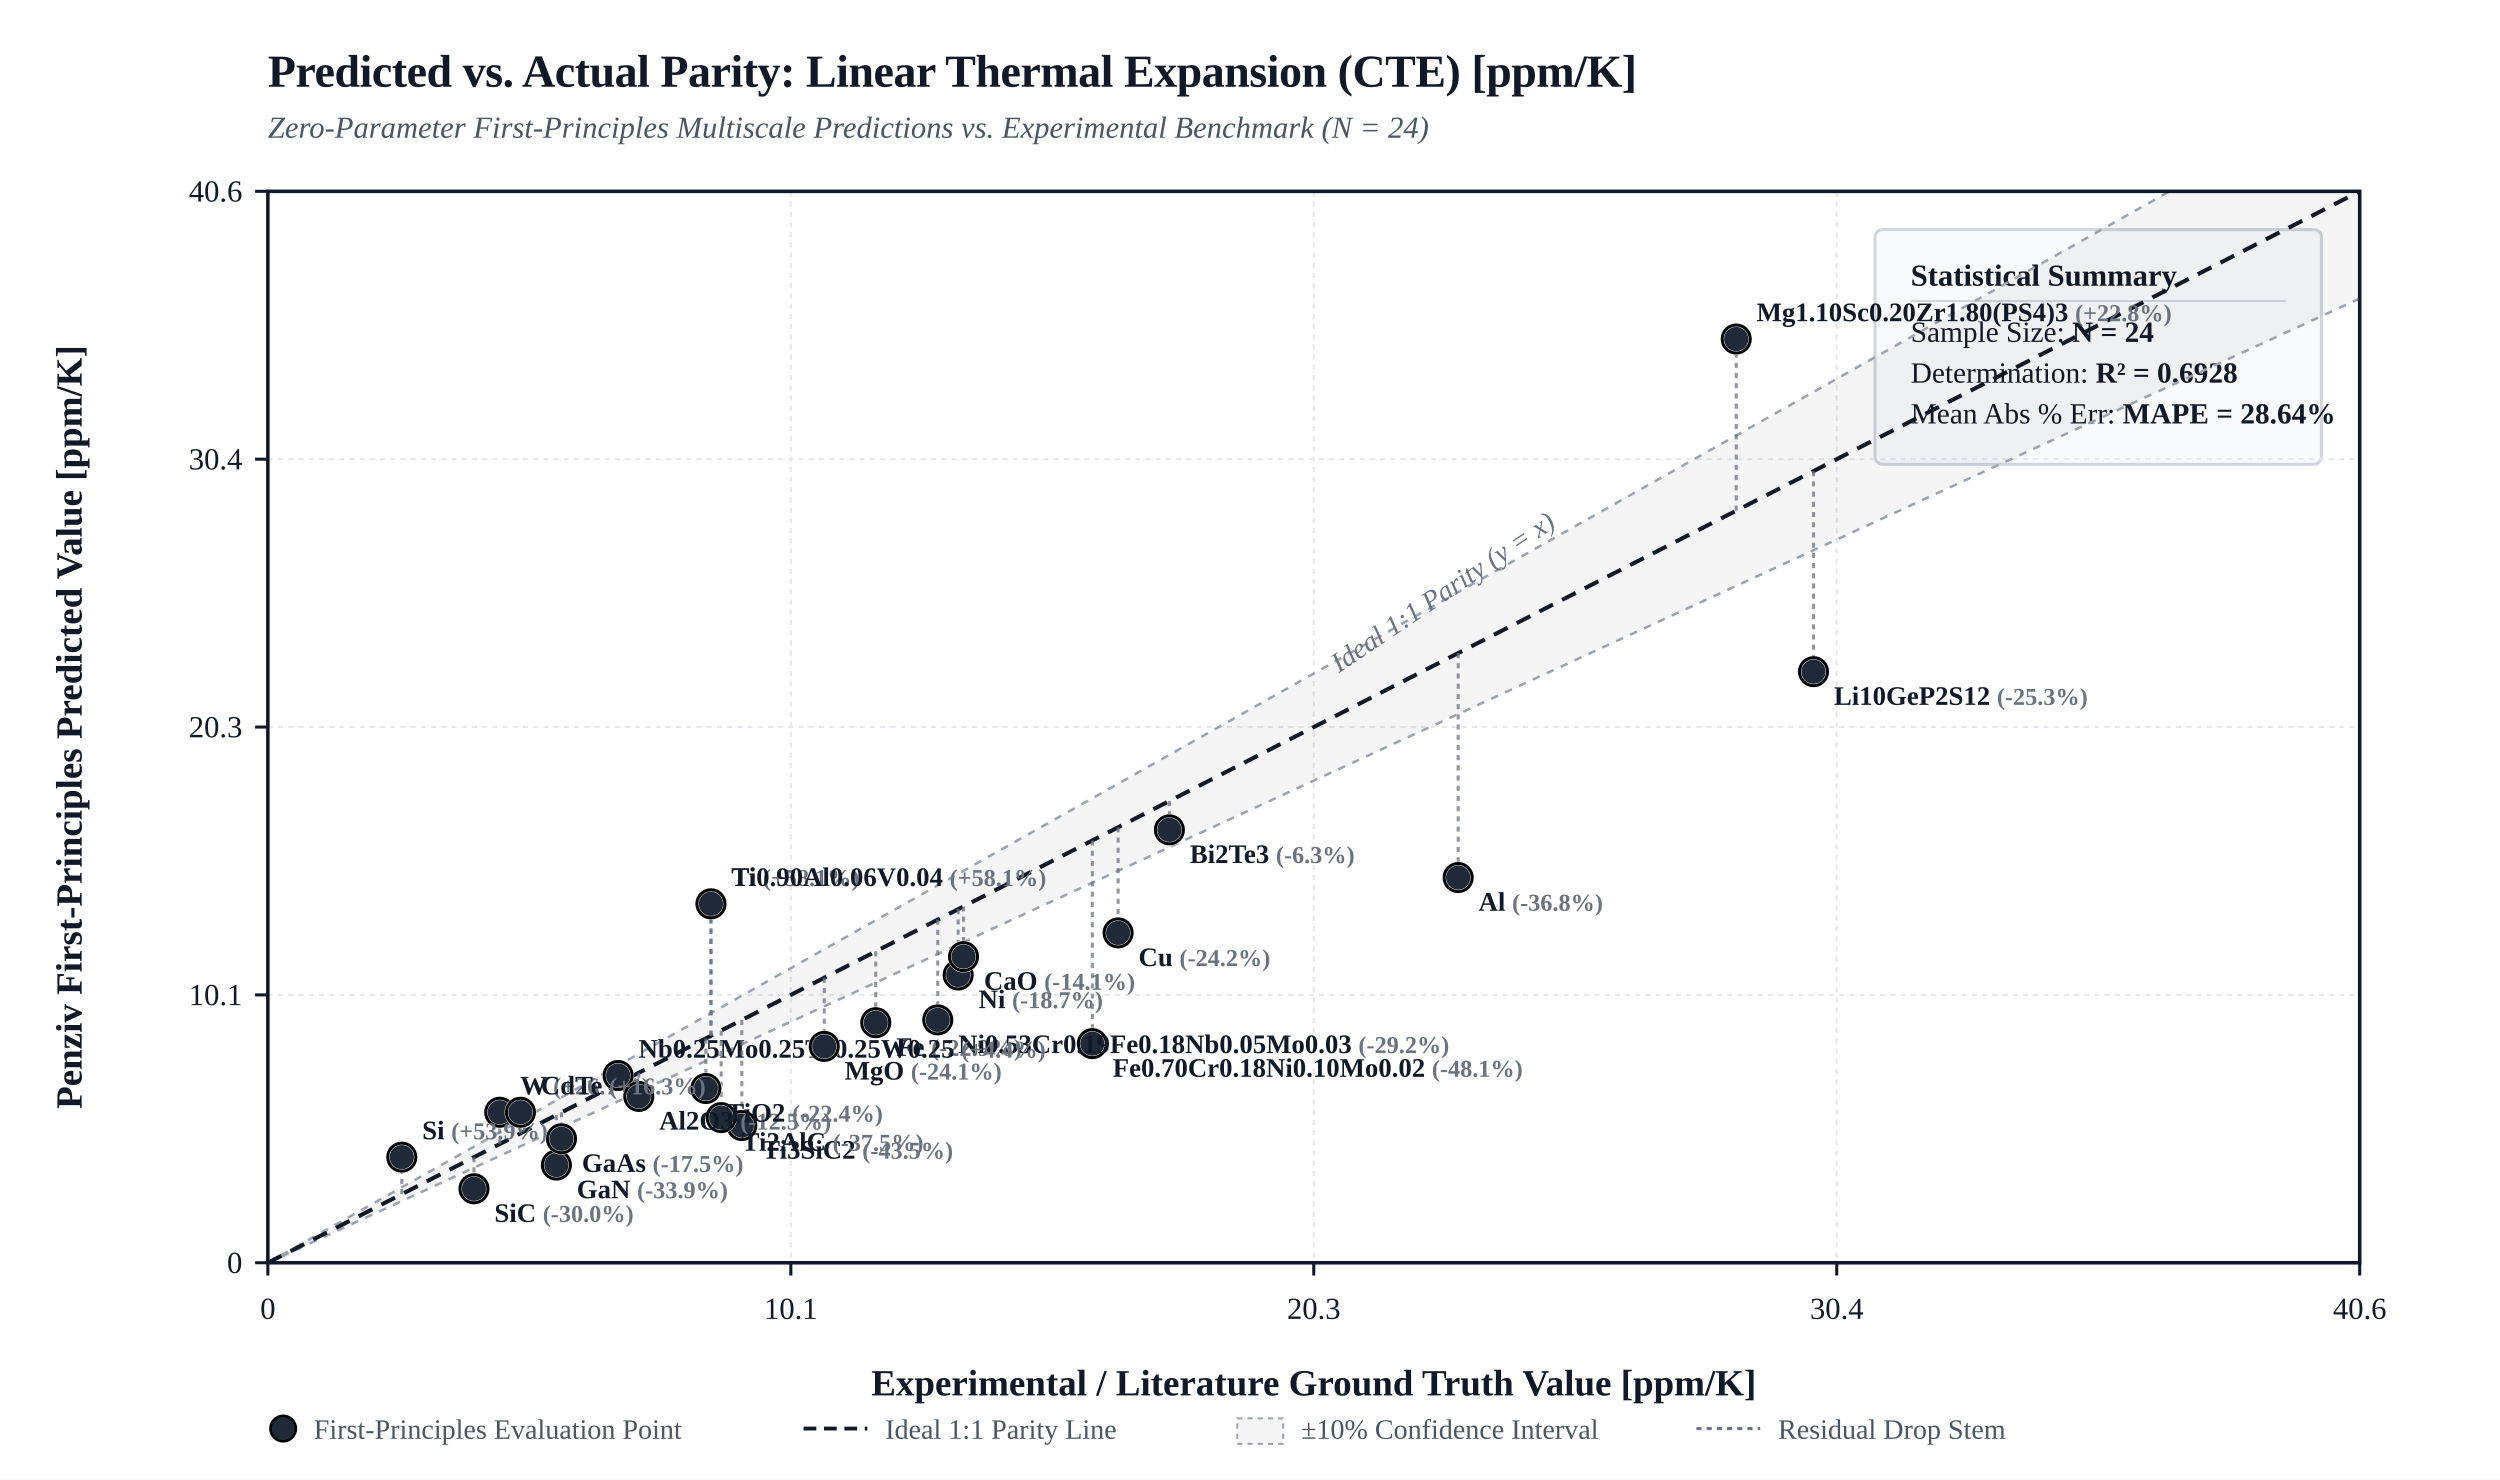
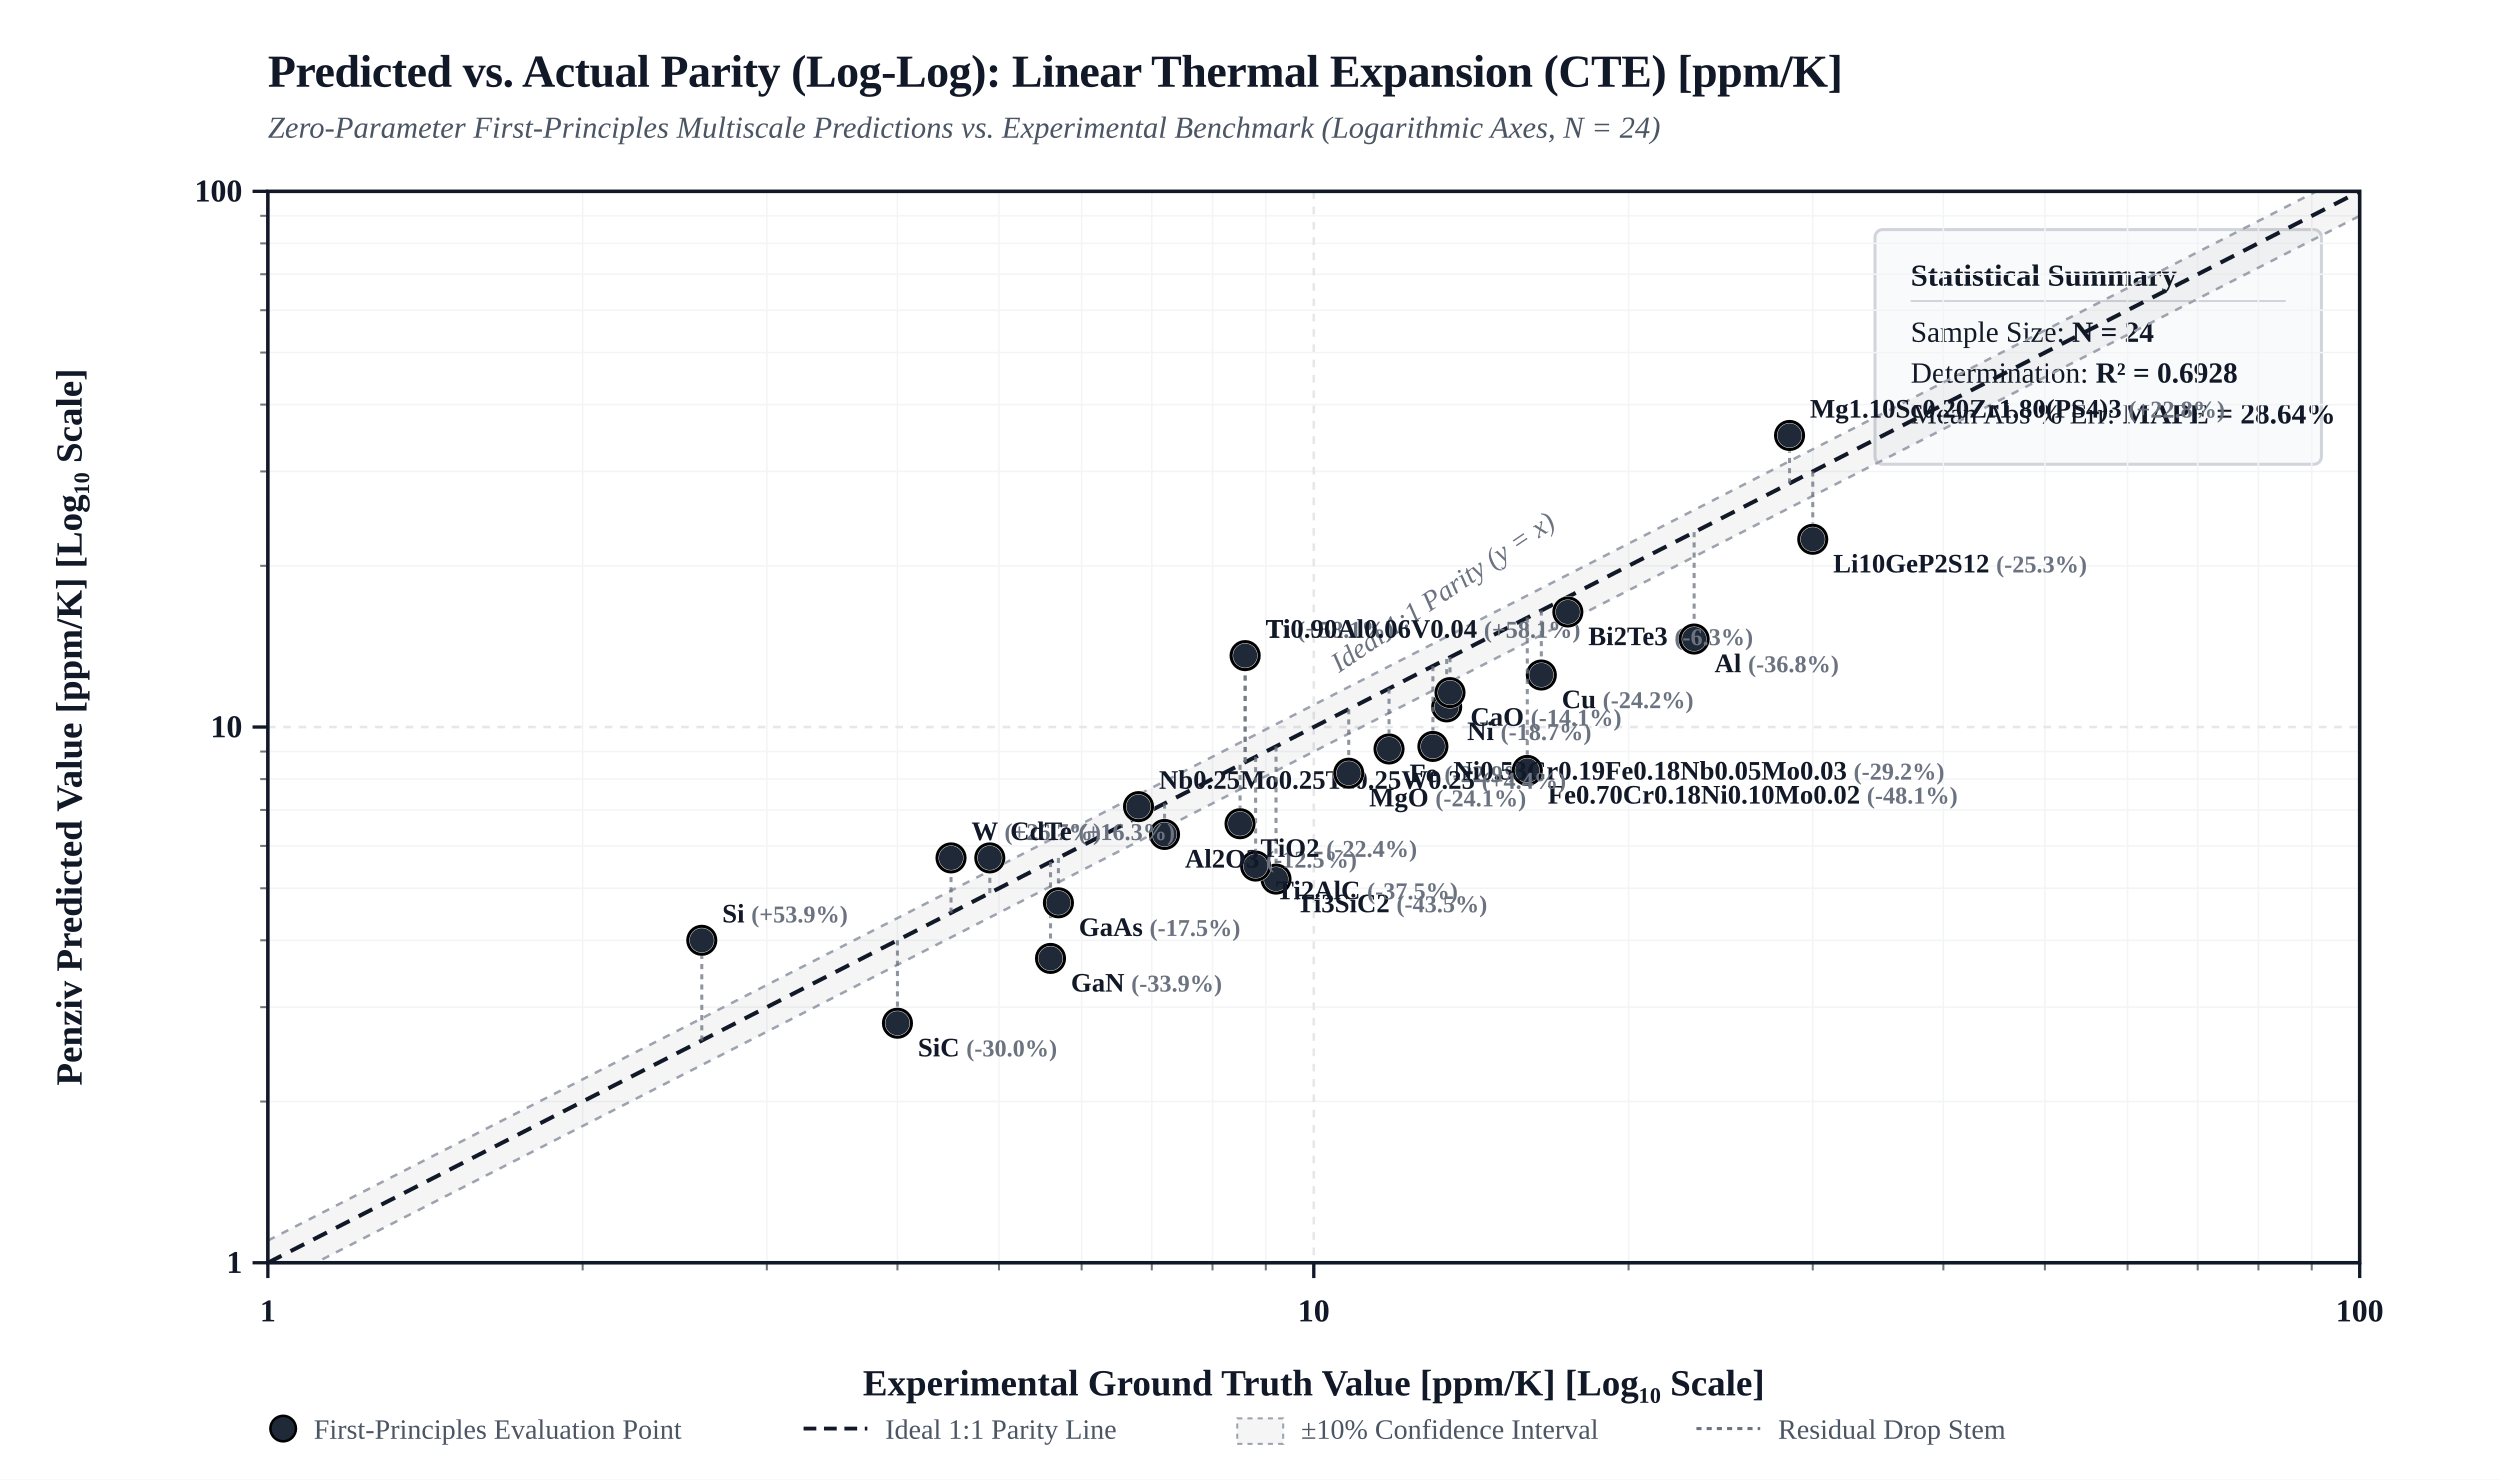
<svg xmlns="http://www.w3.org/2000/svg" viewBox="0 0 980 580" width="100%" height="auto" style="background-color: #FFFFFF; border: 1px solid #E5E7EB; border-radius: 4px; font-family: 'Times New Roman', Times, 'DejaVu Serif', 'TeX Gyre Termes', Georgia, serif;">
  <defs>
    <clipPath id="plotClip">
      <rect x="105" y="75" width="820" height="420" />
    </clipPath>
  </defs>
  <rect x="0" y="0" width="980" height="580" fill="#FFFFFF" />
-   <text x="105" y="34" fill="#111827" font-size="18" font-weight="bold" letter-spacing="-0.01em">Predicted vs. Actual Parity: Linear Thermal Expansion (CTE) [ppm/K]</text>
-   <text x="105" y="54" fill="#4B5563" font-size="12" font-style="italic">Zero-Parameter First-Principles Multiscale Predictions vs. Experimental Benchmark (N = 24)</text>
+   <text x="105" y="34" fill="#111827" font-size="18" font-weight="bold" letter-spacing="-0.01em">Predicted vs. Actual Parity (Log-Log): Linear Thermal Expansion (CTE) [ppm/K]</text>
+   <text x="105" y="54" fill="#4B5563" font-size="12" font-style="italic">Zero-Parameter First-Principles Multiscale Predictions vs. Experimental Benchmark (Logarithmic Axes, N = 24)</text>
  <g transform="translate(735, 90)">
    <rect width="175" height="92" rx="3" fill="#F9FAFB" stroke="#D1D5DB" stroke-width="1.2" />
    <text x="14" y="22" fill="#111827" font-size="12" font-weight="bold">Statistical Summary</text>
    <line x1="14" y1="28" x2="161" y2="28" stroke="#D1D5DB" stroke-width="0.8" />
    <text x="14" y="44" fill="#111827" font-size="11.5">Sample Size: <tspan font-weight="bold">N = 24</tspan>
    </text>
    <text x="14" y="60" fill="#111827" font-size="11.5">Determination: <tspan font-weight="bold">R² = 0.6928</tspan>
    </text>
    <text x="14" y="76" fill="#111827" font-size="11.5">Mean Abs % Err: <tspan font-weight="bold">MAPE = 28.64%</tspan>
    </text>
  </g>
-   <line x1="105.0" y1="75" x2="105.0" y2="495" stroke="#E5E7EB" stroke-width="0.8" stroke-dasharray="2,2" />
-   <line x1="105" y1="495.0" x2="925" y2="495.0" stroke="#E5E7EB" stroke-width="0.8" stroke-dasharray="2,2" />
-   <line x1="100" y1="495.0" x2="105" y2="495.0" stroke="#111827" stroke-width="1.2" />
-   <text x="95" y="499.0" fill="#111827" font-size="12" font-weight="500" text-anchor="end">0</text>
-   <line x1="105.0" y1="495" x2="105.0" y2="500" stroke="#111827" stroke-width="1.2" />
-   <text x="105.0" y="517.0" fill="#111827" font-size="12" font-weight="500" text-anchor="middle">0</text>
-   <line x1="310.0" y1="75" x2="310.0" y2="495" stroke="#E5E7EB" stroke-width="0.8" stroke-dasharray="2,2" />
-   <line x1="105" y1="390.0" x2="925" y2="390.0" stroke="#E5E7EB" stroke-width="0.8" stroke-dasharray="2,2" />
-   <line x1="100" y1="390.0" x2="105" y2="390.0" stroke="#111827" stroke-width="1.2" />
-   <text x="95" y="394.0" fill="#111827" font-size="12" font-weight="500" text-anchor="end">10.1</text>
-   <line x1="310.0" y1="495" x2="310.0" y2="500" stroke="#111827" stroke-width="1.2" />
-   <text x="310.0" y="517.0" fill="#111827" font-size="12" font-weight="500" text-anchor="middle">10.1</text>
-   <line x1="515.0" y1="75" x2="515.0" y2="495" stroke="#E5E7EB" stroke-width="0.8" stroke-dasharray="2,2" />
-   <line x1="105" y1="285.0" x2="925" y2="285.0" stroke="#E5E7EB" stroke-width="0.8" stroke-dasharray="2,2" />
-   <line x1="100" y1="285.0" x2="105" y2="285.0" stroke="#111827" stroke-width="1.2" />
-   <text x="95" y="289.0" fill="#111827" font-size="12" font-weight="500" text-anchor="end">20.3</text>
-   <line x1="515.0" y1="495" x2="515.0" y2="500" stroke="#111827" stroke-width="1.2" />
-   <text x="515.0" y="517.0" fill="#111827" font-size="12" font-weight="500" text-anchor="middle">20.3</text>
-   <line x1="720.0" y1="75" x2="720.0" y2="495" stroke="#E5E7EB" stroke-width="0.8" stroke-dasharray="2,2" />
-   <line x1="105" y1="180.0" x2="925" y2="180.0" stroke="#E5E7EB" stroke-width="0.8" stroke-dasharray="2,2" />
-   <line x1="100" y1="180.0" x2="105" y2="180.0" stroke="#111827" stroke-width="1.2" />
-   <text x="95" y="184.0" fill="#111827" font-size="12" font-weight="500" text-anchor="end">30.4</text>
-   <line x1="720.0" y1="495" x2="720.0" y2="500" stroke="#111827" stroke-width="1.2" />
-   <text x="720.0" y="517.0" fill="#111827" font-size="12" font-weight="500" text-anchor="middle">30.4</text>
-   <line x1="925.0" y1="75" x2="925.0" y2="495" stroke="#E5E7EB" stroke-width="0.8" stroke-dasharray="2,2" />
-   <line x1="105" y1="75.0" x2="925" y2="75.0" stroke="#E5E7EB" stroke-width="0.8" stroke-dasharray="2,2" />
-   <line x1="100" y1="75.0" x2="105" y2="75.0" stroke="#111827" stroke-width="1.2" />
-   <text x="95" y="79.0" fill="#111827" font-size="12" font-weight="500" text-anchor="end">40.6</text>
-   <line x1="925.0" y1="495" x2="925.0" y2="500" stroke="#111827" stroke-width="1.2" />
-   <text x="925.0" y="517.0" fill="#111827" font-size="12" font-weight="500" text-anchor="middle">40.6</text>
-   <polygon points="105.0,495.0 925.0,33.0 925.0,117.0 105.0,495.0" fill="rgba(0, 0, 0, 0.04)" clip-path="url(#plotClip)" />
-   <line x1="105.0" y1="495.0" x2="925.0" y2="33.0" stroke="#9CA3AF" stroke-width="1.0" stroke-dasharray="3,3" clip-path="url(#plotClip)" />
-   <line x1="105.0" y1="495.0" x2="925.0" y2="117.0" stroke="#9CA3AF" stroke-width="1.0" stroke-dasharray="3,3" clip-path="url(#plotClip)" />
+   <line x1="228.4" y1="75" x2="228.4" y2="495" stroke="#F3F4F6" stroke-width="0.6" />
+   <line x1="105" y1="431.8" x2="925" y2="431.8" stroke="#F3F4F6" stroke-width="0.6" />
+   <line x1="102" y1="431.8" x2="105" y2="431.8" stroke="#111827" stroke-width="0.8" opacity="0.6" />
+   <line x1="228.4" y1="495" x2="228.4" y2="498" stroke="#111827" stroke-width="0.8" opacity="0.6" />
+   <line x1="300.6" y1="75" x2="300.6" y2="495" stroke="#F3F4F6" stroke-width="0.6" />
+   <line x1="105" y1="394.8" x2="925" y2="394.8" stroke="#F3F4F6" stroke-width="0.6" />
+   <line x1="102" y1="394.8" x2="105" y2="394.8" stroke="#111827" stroke-width="0.8" opacity="0.6" />
+   <line x1="300.6" y1="495" x2="300.6" y2="498" stroke="#111827" stroke-width="0.8" opacity="0.6" />
+   <line x1="351.8" y1="75" x2="351.8" y2="495" stroke="#F3F4F6" stroke-width="0.6" />
+   <line x1="105" y1="368.6" x2="925" y2="368.6" stroke="#F3F4F6" stroke-width="0.6" />
+   <line x1="102" y1="368.6" x2="105" y2="368.6" stroke="#111827" stroke-width="0.8" opacity="0.6" />
+   <line x1="351.8" y1="495" x2="351.8" y2="498" stroke="#111827" stroke-width="0.8" opacity="0.6" />
+   <line x1="391.6" y1="75" x2="391.6" y2="495" stroke="#F3F4F6" stroke-width="0.6" />
+   <line x1="105" y1="348.2" x2="925" y2="348.2" stroke="#F3F4F6" stroke-width="0.6" />
+   <line x1="102" y1="348.2" x2="105" y2="348.2" stroke="#111827" stroke-width="0.8" opacity="0.6" />
+   <line x1="391.6" y1="495" x2="391.6" y2="498" stroke="#111827" stroke-width="0.8" opacity="0.6" />
+   <line x1="424.0" y1="75" x2="424.0" y2="495" stroke="#F3F4F6" stroke-width="0.6" />
+   <line x1="105" y1="331.6" x2="925" y2="331.6" stroke="#F3F4F6" stroke-width="0.6" />
+   <line x1="102" y1="331.6" x2="105" y2="331.6" stroke="#111827" stroke-width="0.8" opacity="0.6" />
+   <line x1="424.0" y1="495" x2="424.0" y2="498" stroke="#111827" stroke-width="0.8" opacity="0.6" />
+   <line x1="451.5" y1="75" x2="451.5" y2="495" stroke="#F3F4F6" stroke-width="0.6" />
+   <line x1="105" y1="317.5" x2="925" y2="317.5" stroke="#F3F4F6" stroke-width="0.6" />
+   <line x1="102" y1="317.5" x2="105" y2="317.5" stroke="#111827" stroke-width="0.8" opacity="0.6" />
+   <line x1="451.5" y1="495" x2="451.5" y2="498" stroke="#111827" stroke-width="0.8" opacity="0.6" />
+   <line x1="475.3" y1="75" x2="475.3" y2="495" stroke="#F3F4F6" stroke-width="0.6" />
+   <line x1="105" y1="305.4" x2="925" y2="305.4" stroke="#F3F4F6" stroke-width="0.6" />
+   <line x1="102" y1="305.4" x2="105" y2="305.4" stroke="#111827" stroke-width="0.8" opacity="0.6" />
+   <line x1="475.3" y1="495" x2="475.3" y2="498" stroke="#111827" stroke-width="0.8" opacity="0.6" />
+   <line x1="496.2" y1="75" x2="496.2" y2="495" stroke="#F3F4F6" stroke-width="0.6" />
+   <line x1="105" y1="294.6" x2="925" y2="294.6" stroke="#F3F4F6" stroke-width="0.6" />
+   <line x1="102" y1="294.6" x2="105" y2="294.6" stroke="#111827" stroke-width="0.8" opacity="0.6" />
+   <line x1="496.2" y1="495" x2="496.2" y2="498" stroke="#111827" stroke-width="0.8" opacity="0.6" />
+   <line x1="638.4" y1="75" x2="638.4" y2="495" stroke="#F3F4F6" stroke-width="0.6" />
+   <line x1="105" y1="221.8" x2="925" y2="221.8" stroke="#F3F4F6" stroke-width="0.6" />
+   <line x1="102" y1="221.8" x2="105" y2="221.8" stroke="#111827" stroke-width="0.8" opacity="0.6" />
+   <line x1="638.4" y1="495" x2="638.4" y2="498" stroke="#111827" stroke-width="0.8" opacity="0.6" />
+   <line x1="710.6" y1="75" x2="710.6" y2="495" stroke="#F3F4F6" stroke-width="0.6" />
+   <line x1="105" y1="184.8" x2="925" y2="184.8" stroke="#F3F4F6" stroke-width="0.6" />
+   <line x1="102" y1="184.8" x2="105" y2="184.8" stroke="#111827" stroke-width="0.8" opacity="0.6" />
+   <line x1="710.6" y1="495" x2="710.6" y2="498" stroke="#111827" stroke-width="0.8" opacity="0.6" />
+   <line x1="761.8" y1="75" x2="761.8" y2="495" stroke="#F3F4F6" stroke-width="0.6" />
+   <line x1="105" y1="158.6" x2="925" y2="158.6" stroke="#F3F4F6" stroke-width="0.6" />
+   <line x1="102" y1="158.6" x2="105" y2="158.6" stroke="#111827" stroke-width="0.8" opacity="0.6" />
+   <line x1="761.8" y1="495" x2="761.8" y2="498" stroke="#111827" stroke-width="0.8" opacity="0.6" />
+   <line x1="801.6" y1="75" x2="801.6" y2="495" stroke="#F3F4F6" stroke-width="0.6" />
+   <line x1="105" y1="138.2" x2="925" y2="138.2" stroke="#F3F4F6" stroke-width="0.6" />
+   <line x1="102" y1="138.2" x2="105" y2="138.2" stroke="#111827" stroke-width="0.8" opacity="0.6" />
+   <line x1="801.6" y1="495" x2="801.6" y2="498" stroke="#111827" stroke-width="0.8" opacity="0.6" />
+   <line x1="834.0" y1="75" x2="834.0" y2="495" stroke="#F3F4F6" stroke-width="0.6" />
+   <line x1="105" y1="121.6" x2="925" y2="121.6" stroke="#F3F4F6" stroke-width="0.6" />
+   <line x1="102" y1="121.6" x2="105" y2="121.6" stroke="#111827" stroke-width="0.8" opacity="0.6" />
+   <line x1="834.0" y1="495" x2="834.0" y2="498" stroke="#111827" stroke-width="0.8" opacity="0.6" />
+   <line x1="861.5" y1="75" x2="861.5" y2="495" stroke="#F3F4F6" stroke-width="0.6" />
+   <line x1="105" y1="107.5" x2="925" y2="107.5" stroke="#F3F4F6" stroke-width="0.6" />
+   <line x1="102" y1="107.5" x2="105" y2="107.5" stroke="#111827" stroke-width="0.8" opacity="0.6" />
+   <line x1="861.5" y1="495" x2="861.5" y2="498" stroke="#111827" stroke-width="0.8" opacity="0.6" />
+   <line x1="885.3" y1="75" x2="885.3" y2="495" stroke="#F3F4F6" stroke-width="0.6" />
+   <line x1="105" y1="95.4" x2="925" y2="95.4" stroke="#F3F4F6" stroke-width="0.6" />
+   <line x1="102" y1="95.4" x2="105" y2="95.4" stroke="#111827" stroke-width="0.8" opacity="0.6" />
+   <line x1="885.3" y1="495" x2="885.3" y2="498" stroke="#111827" stroke-width="0.8" opacity="0.6" />
+   <line x1="906.2" y1="75" x2="906.2" y2="495" stroke="#F3F4F6" stroke-width="0.6" />
+   <line x1="105" y1="84.6" x2="925" y2="84.6" stroke="#F3F4F6" stroke-width="0.6" />
+   <line x1="102" y1="84.6" x2="105" y2="84.6" stroke="#111827" stroke-width="0.8" opacity="0.6" />
+   <line x1="906.2" y1="495" x2="906.2" y2="498" stroke="#111827" stroke-width="0.8" opacity="0.6" />
+   <line x1="105.0" y1="75" x2="105.0" y2="495" stroke="#E5E7EB" stroke-width="1.0" stroke-dasharray="3,3" />
+   <line x1="105" y1="495.0" x2="925" y2="495.0" stroke="#E5E7EB" stroke-width="1.0" stroke-dasharray="3,3" />
+   <line x1="99" y1="495.0" x2="105" y2="495.0" stroke="#111827" stroke-width="1.3" />
+   <text x="95" y="499.0" fill="#111827" font-size="12.5" font-weight="bold" text-anchor="end">1</text>
+   <line x1="105.0" y1="495" x2="105.0" y2="501" stroke="#111827" stroke-width="1.3" />
+   <text x="105.0" y="518.0" fill="#111827" font-size="12.5" font-weight="bold" text-anchor="middle">1</text>
+   <line x1="515.0" y1="75" x2="515.0" y2="495" stroke="#E5E7EB" stroke-width="1.0" stroke-dasharray="3,3" />
+   <line x1="105" y1="285.0" x2="925" y2="285.0" stroke="#E5E7EB" stroke-width="1.0" stroke-dasharray="3,3" />
+   <line x1="99" y1="285.0" x2="105" y2="285.0" stroke="#111827" stroke-width="1.3" />
+   <text x="95" y="289.0" fill="#111827" font-size="12.5" font-weight="bold" text-anchor="end">10</text>
+   <line x1="515.0" y1="495" x2="515.0" y2="501" stroke="#111827" stroke-width="1.3" />
+   <text x="515.0" y="518.0" fill="#111827" font-size="12.5" font-weight="bold" text-anchor="middle">10</text>
+   <line x1="925.0" y1="75" x2="925.0" y2="495" stroke="#E5E7EB" stroke-width="1.0" stroke-dasharray="3,3" />
+   <line x1="105" y1="75.0" x2="925" y2="75.0" stroke="#E5E7EB" stroke-width="1.0" stroke-dasharray="3,3" />
+   <line x1="99" y1="75.0" x2="105" y2="75.0" stroke="#111827" stroke-width="1.3" />
+   <text x="95" y="79.0" fill="#111827" font-size="12.5" font-weight="bold" text-anchor="end">100</text>
+   <line x1="925.0" y1="495" x2="925.0" y2="501" stroke="#111827" stroke-width="1.3" />
+   <text x="925.0" y="518.0" fill="#111827" font-size="12.5" font-weight="bold" text-anchor="middle">100</text>
+   <polygon points="105.0,486.3 925.0,66.3 925.0,84.6 105.0,504.6" fill="rgba(0, 0, 0, 0.04)" clip-path="url(#plotClip)" />
+   <line x1="105.0" y1="486.3" x2="925.0" y2="66.3" stroke="#9CA3AF" stroke-width="1.0" stroke-dasharray="3,3" clip-path="url(#plotClip)" />
+   <line x1="105.0" y1="504.6" x2="925.0" y2="84.6" stroke="#9CA3AF" stroke-width="1.0" stroke-dasharray="3,3" clip-path="url(#plotClip)" />
  <line x1="105.0" y1="495.0" x2="925.0" y2="75.0" stroke="#111827" stroke-width="1.6" stroke-dasharray="6,4" clip-path="url(#plotClip)" />
  <text x="535.0" y="273.0" fill="#6B7280" font-size="11" font-style="italic" transform="rotate(-34 515.0 285.0)">Ideal 1:1 Parity (y = x)</text>
  <rect x="105" y="75" width="820" height="420" fill="none" stroke="#111827" stroke-width="1.4" />
-   <text x="515.0" y="547.0" fill="#111827" font-size="14.5" font-weight="bold" text-anchor="middle">Experimental / Literature Ground Truth Value [ppm/K]</text>
-   <text x="32" y="285.0" fill="#111827" font-size="14.5" font-weight="bold" text-anchor="middle" transform="rotate(-90 32 285.0)">Penziv First-Principles Predicted Value [ppm/K]</text>
-   <line x1="438.3" y1="324.3" x2="438.3" y2="365.7" stroke="#6B7280" stroke-width="1.2" stroke-dasharray="2,2" opacity="0.75" clip-path="url(#plotClip)" />
-   <circle cx="438.3" cy="365.7" r="5.5" fill="#1F2937" stroke="#FFFFFF" stroke-width="1.5" />
-   <circle cx="438.3" cy="365.7" r="5.5" fill="none" stroke="#000000" stroke-width="1.2" />
-   <text x="446.3" y="378.7" fill="#111827" font-size="10.5" font-weight="600" text-anchor="start">Cu <tspan fill="#6B7280" font-size="9.5">(-24.2%)</tspan>
-   </text>
-   <line x1="571.6" y1="256.0" x2="571.6" y2="344.0" stroke="#6B7280" stroke-width="1.2" stroke-dasharray="2,2" opacity="0.75" clip-path="url(#plotClip)" />
-   <circle cx="571.6" cy="344.0" r="5.5" fill="#1F2937" stroke="#FFFFFF" stroke-width="1.5" />
-   <circle cx="571.6" cy="344.0" r="5.5" fill="none" stroke="#000000" stroke-width="1.2" />
-   <text x="579.6" y="357.0" fill="#111827" font-size="10.5" font-weight="600" text-anchor="start">Al <tspan fill="#6B7280" font-size="9.5">(-36.8%)</tspan>
-   </text>
-   <line x1="375.6" y1="356.4" x2="375.6" y2="382.2" stroke="#6B7280" stroke-width="1.2" stroke-dasharray="2,2" opacity="0.75" clip-path="url(#plotClip)" />
-   <circle cx="375.6" cy="382.2" r="5.5" fill="#1F2937" stroke="#FFFFFF" stroke-width="1.5" />
-   <circle cx="375.6" cy="382.2" r="5.5" fill="none" stroke="#000000" stroke-width="1.2" />
-   <text x="383.6" y="395.2" fill="#111827" font-size="10.5" font-weight="600" text-anchor="start">Ni <tspan fill="#6B7280" font-size="9.5">(-18.7%)</tspan>
-   </text>
-   <line x1="278.7" y1="406.0" x2="278.7" y2="354.3" stroke="#6B7280" stroke-width="1.2" stroke-dasharray="2,2" opacity="0.75" clip-path="url(#plotClip)" />
-   <circle cx="278.7" cy="354.3" r="5.5" fill="#1F2937" stroke="#FFFFFF" stroke-width="1.5" />
-   <circle cx="278.7" cy="354.3" r="5.5" fill="none" stroke="#000000" stroke-width="1.2" />
-   <text x="286.7" y="347.3" fill="#111827" font-size="10.5" font-weight="600" text-anchor="start">Ti <tspan fill="#6B7280" font-size="9.5">(+58.1%)</tspan>
-   </text>
-   <line x1="195.9" y1="448.4" x2="195.9" y2="436.0" stroke="#6B7280" stroke-width="1.2" stroke-dasharray="2,2" opacity="0.75" clip-path="url(#plotClip)" />
-   <circle cx="195.9" cy="436.0" r="5.5" fill="#1F2937" stroke="#FFFFFF" stroke-width="1.5" />
-   <circle cx="195.9" cy="436.0" r="5.5" fill="none" stroke="#000000" stroke-width="1.2" />
-   <text x="203.9" y="429.0" fill="#111827" font-size="10.5" font-weight="600" text-anchor="start">W <tspan fill="#6B7280" font-size="9.5">(+26.7%)</tspan>
-   </text>
-   <line x1="343.3" y1="372.9" x2="343.3" y2="400.9" stroke="#6B7280" stroke-width="1.2" stroke-dasharray="2,2" opacity="0.75" clip-path="url(#plotClip)" />
-   <circle cx="343.3" cy="400.9" r="5.5" fill="#1F2937" stroke="#FFFFFF" stroke-width="1.5" />
-   <circle cx="343.3" cy="400.9" r="5.5" fill="none" stroke="#000000" stroke-width="1.2" />
-   <text x="351.3" y="413.9" fill="#111827" font-size="10.5" font-weight="600" text-anchor="start">Fe <tspan fill="#6B7280" font-size="9.5">(-22.9%)</tspan>
-   </text>
-   <line x1="428.2" y1="329.5" x2="428.2" y2="409.1" stroke="#6B7280" stroke-width="1.2" stroke-dasharray="2,2" opacity="0.75" clip-path="url(#plotClip)" />
-   <circle cx="428.2" cy="409.1" r="5.5" fill="#1F2937" stroke="#FFFFFF" stroke-width="1.5" />
-   <circle cx="428.2" cy="409.1" r="5.5" fill="none" stroke="#000000" stroke-width="1.2" />
-   <text x="436.2" y="422.1" fill="#111827" font-size="10.5" font-weight="600" text-anchor="start">Fe0.70Cr0.18Ni0.10Mo0.02 <tspan fill="#6B7280" font-size="9.5">(-48.1%)</tspan>
-   </text>
-   <line x1="367.6" y1="360.5" x2="367.6" y2="399.8" stroke="#6B7280" stroke-width="1.2" stroke-dasharray="2,2" opacity="0.75" clip-path="url(#plotClip)" />
-   <circle cx="367.6" cy="399.8" r="5.5" fill="#1F2937" stroke="#FFFFFF" stroke-width="1.5" />
-   <circle cx="367.6" cy="399.8" r="5.5" fill="none" stroke="#000000" stroke-width="1.2" />
-   <text x="375.6" y="412.8" fill="#111827" font-size="10.5" font-weight="600" text-anchor="start">Ni0.53Cr0.19Fe0.18Nb0.05Mo0.03 <tspan fill="#6B7280" font-size="9.5">(-29.2%)</tspan>
-   </text>
-   <line x1="278.7" y1="406.0" x2="278.7" y2="354.3" stroke="#6B7280" stroke-width="1.2" stroke-dasharray="2,2" opacity="0.75" clip-path="url(#plotClip)" />
-   <circle cx="278.7" cy="354.3" r="5.5" fill="#1F2937" stroke="#FFFFFF" stroke-width="1.5" />
-   <circle cx="278.7" cy="354.3" r="5.5" fill="none" stroke="#000000" stroke-width="1.2" />
-   <text x="286.7" y="347.3" fill="#111827" font-size="10.5" font-weight="600" text-anchor="start">Ti0.90Al0.06V0.04 <tspan fill="#6B7280" font-size="9.5">(+58.1%)</tspan>
-   </text>
-   <line x1="242.3" y1="424.7" x2="242.3" y2="421.6" stroke="#6B7280" stroke-width="1.2" stroke-dasharray="2,2" opacity="0.75" clip-path="url(#plotClip)" />
-   <circle cx="242.3" cy="421.6" r="5.5" fill="#1F2937" stroke="#FFFFFF" stroke-width="1.5" />
-   <circle cx="242.3" cy="421.6" r="5.5" fill="none" stroke="#000000" stroke-width="1.2" />
-   <text x="250.3" y="414.6" fill="#111827" font-size="10.5" font-weight="600" text-anchor="start">Nb0.25Mo0.25Ta0.25W0.25 <tspan fill="#6B7280" font-size="9.5">(+4.4%)</tspan>
-   </text>
-   <line x1="290.8" y1="399.8" x2="290.8" y2="441.2" stroke="#6B7280" stroke-width="1.2" stroke-dasharray="2,2" opacity="0.75" clip-path="url(#plotClip)" />
-   <circle cx="290.8" cy="441.2" r="5.5" fill="#1F2937" stroke="#FFFFFF" stroke-width="1.5" />
-   <circle cx="290.8" cy="441.2" r="5.5" fill="none" stroke="#000000" stroke-width="1.2" />
-   <text x="298.8" y="454.2" fill="#111827" font-size="10.5" font-weight="600" text-anchor="start">Ti3SiC2 <tspan fill="#6B7280" font-size="9.5">(-43.5%)</tspan>
-   </text>
-   <line x1="282.7" y1="404.0" x2="282.7" y2="438.1" stroke="#6B7280" stroke-width="1.2" stroke-dasharray="2,2" opacity="0.75" clip-path="url(#plotClip)" />
-   <circle cx="282.7" cy="438.1" r="5.5" fill="#1F2937" stroke="#FFFFFF" stroke-width="1.5" />
-   <circle cx="282.7" cy="438.1" r="5.5" fill="none" stroke="#000000" stroke-width="1.2" />
-   <text x="290.7" y="451.1" fill="#111827" font-size="10.5" font-weight="600" text-anchor="start">Ti2AlC <tspan fill="#6B7280" font-size="9.5">(-37.5%)</tspan>
-   </text>
-   <line x1="377.7" y1="355.3" x2="377.7" y2="375.0" stroke="#6B7280" stroke-width="1.2" stroke-dasharray="2,2" opacity="0.75" clip-path="url(#plotClip)" />
-   <circle cx="377.7" cy="375.0" r="5.5" fill="#1F2937" stroke="#FFFFFF" stroke-width="1.5" />
-   <circle cx="377.7" cy="375.0" r="5.5" fill="none" stroke="#000000" stroke-width="1.2" />
-   <text x="385.7" y="388.0" fill="#111827" font-size="10.5" font-weight="600" text-anchor="start">CaO <tspan fill="#6B7280" font-size="9.5">(-14.1%)</tspan>
-   </text>
-   <line x1="323.1" y1="383.3" x2="323.1" y2="410.2" stroke="#6B7280" stroke-width="1.2" stroke-dasharray="2,2" opacity="0.75" clip-path="url(#plotClip)" />
-   <circle cx="323.1" cy="410.2" r="5.5" fill="#1F2937" stroke="#FFFFFF" stroke-width="1.5" />
-   <circle cx="323.1" cy="410.2" r="5.5" fill="none" stroke="#000000" stroke-width="1.2" />
-   <text x="331.1" y="423.2" fill="#111827" font-size="10.5" font-weight="600" text-anchor="start">MgO <tspan fill="#6B7280" font-size="9.5">(-24.1%)</tspan>
-   </text>
-   <line x1="250.4" y1="420.5" x2="250.4" y2="429.8" stroke="#6B7280" stroke-width="1.2" stroke-dasharray="2,2" opacity="0.75" clip-path="url(#plotClip)" />
-   <circle cx="250.4" cy="429.8" r="5.5" fill="#1F2937" stroke="#FFFFFF" stroke-width="1.5" />
-   <circle cx="250.4" cy="429.8" r="5.5" fill="none" stroke="#000000" stroke-width="1.2" />
-   <text x="258.4" y="442.8" fill="#111827" font-size="10.5" font-weight="600" text-anchor="start">Al2O3 <tspan fill="#6B7280" font-size="9.5">(-12.5%)</tspan>
-   </text>
-   <line x1="276.7" y1="407.1" x2="276.7" y2="426.7" stroke="#6B7280" stroke-width="1.2" stroke-dasharray="2,2" opacity="0.75" clip-path="url(#plotClip)" />
-   <circle cx="276.7" cy="426.7" r="5.5" fill="#1F2937" stroke="#FFFFFF" stroke-width="1.5" />
-   <circle cx="276.7" cy="426.7" r="5.5" fill="none" stroke="#000000" stroke-width="1.2" />
-   <text x="284.7" y="439.7" fill="#111827" font-size="10.5" font-weight="600" text-anchor="start">TiO2 <tspan fill="#6B7280" font-size="9.5">(-22.4%)</tspan>
-   </text>
-   <line x1="185.8" y1="453.6" x2="185.8" y2="466.0" stroke="#6B7280" stroke-width="1.2" stroke-dasharray="2,2" opacity="0.75" clip-path="url(#plotClip)" />
-   <circle cx="185.8" cy="466.0" r="5.5" fill="#1F2937" stroke="#FFFFFF" stroke-width="1.5" />
-   <circle cx="185.8" cy="466.0" r="5.5" fill="none" stroke="#000000" stroke-width="1.2" />
-   <text x="193.8" y="479.0" fill="#111827" font-size="10.5" font-weight="600" text-anchor="start">SiC <tspan fill="#6B7280" font-size="9.5">(-30.0%)</tspan>
-   </text>
-   <line x1="218.1" y1="437.1" x2="218.1" y2="456.7" stroke="#6B7280" stroke-width="1.2" stroke-dasharray="2,2" opacity="0.75" clip-path="url(#plotClip)" />
-   <circle cx="218.1" cy="456.7" r="5.5" fill="#1F2937" stroke="#FFFFFF" stroke-width="1.5" />
-   <circle cx="218.1" cy="456.7" r="5.5" fill="none" stroke="#000000" stroke-width="1.2" />
-   <text x="226.1" y="469.7" fill="#111827" font-size="10.5" font-weight="600" text-anchor="start">GaN <tspan fill="#6B7280" font-size="9.5">(-33.9%)</tspan>
-   </text>
-   <line x1="157.5" y1="468.1" x2="157.5" y2="453.6" stroke="#6B7280" stroke-width="1.2" stroke-dasharray="2,2" opacity="0.75" clip-path="url(#plotClip)" />
-   <circle cx="157.5" cy="453.6" r="5.5" fill="#1F2937" stroke="#FFFFFF" stroke-width="1.5" />
-   <circle cx="157.5" cy="453.6" r="5.5" fill="none" stroke="#000000" stroke-width="1.2" />
-   <text x="165.5" y="446.6" fill="#111827" font-size="10.5" font-weight="600" text-anchor="start">Si <tspan fill="#6B7280" font-size="9.5">(+53.9%)</tspan>
-   </text>
-   <line x1="220.1" y1="436.0" x2="220.1" y2="446.4" stroke="#6B7280" stroke-width="1.2" stroke-dasharray="2,2" opacity="0.75" clip-path="url(#plotClip)" />
-   <circle cx="220.1" cy="446.4" r="5.5" fill="#1F2937" stroke="#FFFFFF" stroke-width="1.5" />
-   <circle cx="220.1" cy="446.4" r="5.5" fill="none" stroke="#000000" stroke-width="1.2" />
-   <text x="228.1" y="459.4" fill="#111827" font-size="10.5" font-weight="600" text-anchor="start">GaAs <tspan fill="#6B7280" font-size="9.5">(-17.5%)</tspan>
-   </text>
-   <line x1="204.0" y1="444.3" x2="204.0" y2="436.0" stroke="#6B7280" stroke-width="1.2" stroke-dasharray="2,2" opacity="0.75" clip-path="url(#plotClip)" />
-   <circle cx="204.0" cy="436.0" r="5.5" fill="#1F2937" stroke="#FFFFFF" stroke-width="1.5" />
-   <circle cx="204.0" cy="436.0" r="5.5" fill="none" stroke="#000000" stroke-width="1.2" />
-   <text x="212.0" y="429.0" fill="#111827" font-size="10.5" font-weight="600" text-anchor="start">CdTe <tspan fill="#6B7280" font-size="9.5">(+16.3%)</tspan>
-   </text>
-   <line x1="458.4" y1="314.0" x2="458.4" y2="325.3" stroke="#6B7280" stroke-width="1.2" stroke-dasharray="2,2" opacity="0.75" clip-path="url(#plotClip)" />
-   <circle cx="458.4" cy="325.3" r="5.5" fill="#1F2937" stroke="#FFFFFF" stroke-width="1.5" />
-   <circle cx="458.4" cy="325.3" r="5.5" fill="none" stroke="#000000" stroke-width="1.2" />
-   <text x="466.4" y="338.3" fill="#111827" font-size="10.5" font-weight="600" text-anchor="start">Bi2Te3 <tspan fill="#6B7280" font-size="9.5">(-6.3%)</tspan>
-   </text>
-   <line x1="680.6" y1="200.2" x2="680.6" y2="132.9" stroke="#6B7280" stroke-width="1.2" stroke-dasharray="2,2" opacity="0.75" clip-path="url(#plotClip)" />
-   <circle cx="680.6" cy="132.9" r="5.5" fill="#1F2937" stroke="#FFFFFF" stroke-width="1.5" />
-   <circle cx="680.6" cy="132.9" r="5.5" fill="none" stroke="#000000" stroke-width="1.2" />
-   <text x="688.6" y="125.9" fill="#111827" font-size="10.5" font-weight="600" text-anchor="start">Mg1.10Sc0.20Zr1.80(PS4)3 <tspan fill="#6B7280" font-size="9.5">(+22.8%)</tspan>
-   </text>
-   <line x1="710.9" y1="184.7" x2="710.9" y2="263.3" stroke="#6B7280" stroke-width="1.2" stroke-dasharray="2,2" opacity="0.75" clip-path="url(#plotClip)" />
-   <circle cx="710.9" cy="263.3" r="5.5" fill="#1F2937" stroke="#FFFFFF" stroke-width="1.5" />
-   <circle cx="710.9" cy="263.3" r="5.5" fill="none" stroke="#000000" stroke-width="1.2" />
-   <text x="718.9" y="276.3" fill="#111827" font-size="10.5" font-weight="600" text-anchor="start">Li10GeP2S12 <tspan fill="#6B7280" font-size="9.5">(-25.3%)</tspan>
+   <text x="515.0" y="547.0" fill="#111827" font-size="14.5" font-weight="bold" text-anchor="middle">Experimental Ground Truth Value [ppm/K] [Log₁₀ Scale]</text>
+   <text x="32" y="285.0" fill="#111827" font-size="14.5" font-weight="bold" text-anchor="middle" transform="rotate(-90 32 285.0)">Penziv Predicted Value [ppm/K] [Log₁₀ Scale]</text>
+   <line x1="604.2" y1="239.3" x2="604.2" y2="264.6" stroke="#6B7280" stroke-width="1.2" stroke-dasharray="2,2" opacity="0.75" clip-path="url(#plotClip)" />
+   <circle cx="604.2" cy="264.6" r="5.5" fill="#1F2937" stroke="#FFFFFF" stroke-width="1.5" />
+   <circle cx="604.2" cy="264.6" r="5.5" fill="none" stroke="#000000" stroke-width="1.2" />
+   <text x="612.2" y="277.6" fill="#111827" font-size="10.5" font-weight="600" text-anchor="start">Cu <tspan fill="#6B7280" font-size="9.5">(-24.2%)</tspan>
+   </text>
+   <line x1="664.1" y1="208.6" x2="664.1" y2="250.5" stroke="#6B7280" stroke-width="1.2" stroke-dasharray="2,2" opacity="0.75" clip-path="url(#plotClip)" />
+   <circle cx="664.1" cy="250.5" r="5.5" fill="#1F2937" stroke="#FFFFFF" stroke-width="1.5" />
+   <circle cx="664.1" cy="250.5" r="5.5" fill="none" stroke="#000000" stroke-width="1.2" />
+   <text x="672.1" y="263.5" fill="#111827" font-size="10.5" font-weight="600" text-anchor="start">Al <tspan fill="#6B7280" font-size="9.5">(-36.8%)</tspan>
+   </text>
+   <line x1="567.1" y1="258.3" x2="567.1" y2="277.1" stroke="#6B7280" stroke-width="1.2" stroke-dasharray="2,2" opacity="0.75" clip-path="url(#plotClip)" />
+   <circle cx="567.1" cy="277.1" r="5.5" fill="#1F2937" stroke="#FFFFFF" stroke-width="1.5" />
+   <circle cx="567.1" cy="277.1" r="5.5" fill="none" stroke="#000000" stroke-width="1.2" />
+   <text x="575.1" y="290.1" fill="#111827" font-size="10.5" font-weight="600" text-anchor="start">Ni <tspan fill="#6B7280" font-size="9.5">(-18.7%)</tspan>
+   </text>
+   <line x1="488.1" y1="298.8" x2="488.1" y2="257.0" stroke="#6B7280" stroke-width="1.2" stroke-dasharray="2,2" opacity="0.75" clip-path="url(#plotClip)" />
+   <circle cx="488.1" cy="257.0" r="5.5" fill="#1F2937" stroke="#FFFFFF" stroke-width="1.5" />
+   <circle cx="488.1" cy="257.0" r="5.5" fill="none" stroke="#000000" stroke-width="1.2" />
+   <text x="496.1" y="250.0" fill="#111827" font-size="10.5" font-weight="600" text-anchor="start">Ti <tspan fill="#6B7280" font-size="9.5">(+58.1%)</tspan>
+   </text>
+   <line x1="372.8" y1="357.8" x2="372.8" y2="336.3" stroke="#6B7280" stroke-width="1.2" stroke-dasharray="2,2" opacity="0.75" clip-path="url(#plotClip)" />
+   <circle cx="372.8" cy="336.3" r="5.5" fill="#1F2937" stroke="#FFFFFF" stroke-width="1.5" />
+   <circle cx="372.8" cy="336.3" r="5.5" fill="none" stroke="#000000" stroke-width="1.2" />
+   <text x="380.8" y="329.3" fill="#111827" font-size="10.5" font-weight="600" text-anchor="start">W <tspan fill="#6B7280" font-size="9.5">(+26.7%)</tspan>
+   </text>
+   <line x1="544.5" y1="269.9" x2="544.5" y2="293.6" stroke="#6B7280" stroke-width="1.2" stroke-dasharray="2,2" opacity="0.75" clip-path="url(#plotClip)" />
+   <circle cx="544.5" cy="293.6" r="5.5" fill="#1F2937" stroke="#FFFFFF" stroke-width="1.5" />
+   <circle cx="544.5" cy="293.6" r="5.5" fill="none" stroke="#000000" stroke-width="1.2" />
+   <text x="552.5" y="306.6" fill="#111827" font-size="10.5" font-weight="600" text-anchor="start">Fe <tspan fill="#6B7280" font-size="9.5">(-22.9%)</tspan>
+   </text>
+   <line x1="598.7" y1="242.1" x2="598.7" y2="302.0" stroke="#6B7280" stroke-width="1.2" stroke-dasharray="2,2" opacity="0.75" clip-path="url(#plotClip)" />
+   <circle cx="598.7" cy="302.0" r="5.5" fill="#1F2937" stroke="#FFFFFF" stroke-width="1.5" />
+   <circle cx="598.7" cy="302.0" r="5.5" fill="none" stroke="#000000" stroke-width="1.2" />
+   <text x="606.7" y="315.0" fill="#111827" font-size="10.5" font-weight="600" text-anchor="start">Fe0.70Cr0.18Ni0.10Mo0.02 <tspan fill="#6B7280" font-size="9.5">(-48.1%)</tspan>
+   </text>
+   <line x1="561.7" y1="261.1" x2="561.7" y2="292.6" stroke="#6B7280" stroke-width="1.2" stroke-dasharray="2,2" opacity="0.75" clip-path="url(#plotClip)" />
+   <circle cx="561.7" cy="292.6" r="5.5" fill="#1F2937" stroke="#FFFFFF" stroke-width="1.5" />
+   <circle cx="561.7" cy="292.6" r="5.5" fill="none" stroke="#000000" stroke-width="1.2" />
+   <text x="569.7" y="305.6" fill="#111827" font-size="10.5" font-weight="600" text-anchor="start">Ni0.53Cr0.19Fe0.18Nb0.05Mo0.03 <tspan fill="#6B7280" font-size="9.5">(-29.2%)</tspan>
+   </text>
+   <line x1="488.1" y1="298.8" x2="488.1" y2="257.0" stroke="#6B7280" stroke-width="1.2" stroke-dasharray="2,2" opacity="0.75" clip-path="url(#plotClip)" />
+   <circle cx="488.1" cy="257.0" r="5.5" fill="#1F2937" stroke="#FFFFFF" stroke-width="1.5" />
+   <circle cx="488.1" cy="257.0" r="5.5" fill="none" stroke="#000000" stroke-width="1.2" />
+   <text x="496.1" y="250.0" fill="#111827" font-size="10.5" font-weight="600" text-anchor="start">Ti0.90Al0.06V0.04 <tspan fill="#6B7280" font-size="9.5">(+58.1%)</tspan>
+   </text>
+   <line x1="446.3" y1="320.2" x2="446.3" y2="316.2" stroke="#6B7280" stroke-width="1.2" stroke-dasharray="2,2" opacity="0.75" clip-path="url(#plotClip)" />
+   <circle cx="446.3" cy="316.2" r="5.5" fill="#1F2937" stroke="#FFFFFF" stroke-width="1.5" />
+   <circle cx="446.3" cy="316.2" r="5.5" fill="none" stroke="#000000" stroke-width="1.2" />
+   <text x="454.3" y="309.2" fill="#111827" font-size="10.5" font-weight="600" text-anchor="start">Nb0.25Mo0.25Ta0.25W0.25 <tspan fill="#6B7280" font-size="9.5">(+4.4%)</tspan>
+   </text>
+   <line x1="500.2" y1="292.6" x2="500.2" y2="344.6" stroke="#6B7280" stroke-width="1.2" stroke-dasharray="2,2" opacity="0.75" clip-path="url(#plotClip)" />
+   <circle cx="500.2" cy="344.6" r="5.5" fill="#1F2937" stroke="#FFFFFF" stroke-width="1.5" />
+   <circle cx="500.2" cy="344.6" r="5.5" fill="none" stroke="#000000" stroke-width="1.2" />
+   <text x="508.2" y="357.6" fill="#111827" font-size="10.5" font-weight="600" text-anchor="start">Ti3SiC2 <tspan fill="#6B7280" font-size="9.5">(-43.5%)</tspan>
+   </text>
+   <line x1="492.2" y1="296.7" x2="492.2" y2="339.5" stroke="#6B7280" stroke-width="1.2" stroke-dasharray="2,2" opacity="0.75" clip-path="url(#plotClip)" />
+   <circle cx="492.2" cy="339.5" r="5.5" fill="#1F2937" stroke="#FFFFFF" stroke-width="1.5" />
+   <circle cx="492.2" cy="339.5" r="5.5" fill="none" stroke="#000000" stroke-width="1.2" />
+   <text x="500.2" y="352.5" fill="#111827" font-size="10.5" font-weight="600" text-anchor="start">Ti2AlC <tspan fill="#6B7280" font-size="9.5">(-37.5%)</tspan>
+   </text>
+   <line x1="568.4" y1="257.6" x2="568.4" y2="271.5" stroke="#6B7280" stroke-width="1.2" stroke-dasharray="2,2" opacity="0.75" clip-path="url(#plotClip)" />
+   <circle cx="568.4" cy="271.5" r="5.5" fill="#1F2937" stroke="#FFFFFF" stroke-width="1.5" />
+   <circle cx="568.4" cy="271.5" r="5.5" fill="none" stroke="#000000" stroke-width="1.2" />
+   <text x="576.4" y="284.5" fill="#111827" font-size="10.5" font-weight="600" text-anchor="start">CaO <tspan fill="#6B7280" font-size="9.5">(-14.1%)</tspan>
+   </text>
+   <line x1="528.7" y1="278.0" x2="528.7" y2="303.1" stroke="#6B7280" stroke-width="1.2" stroke-dasharray="2,2" opacity="0.75" clip-path="url(#plotClip)" />
+   <circle cx="528.7" cy="303.1" r="5.5" fill="#1F2937" stroke="#FFFFFF" stroke-width="1.5" />
+   <circle cx="528.7" cy="303.1" r="5.5" fill="none" stroke="#000000" stroke-width="1.2" />
+   <text x="536.7" y="316.1" fill="#111827" font-size="10.5" font-weight="600" text-anchor="start">MgO <tspan fill="#6B7280" font-size="9.5">(-24.1%)</tspan>
+   </text>
+   <line x1="456.5" y1="315.0" x2="456.5" y2="327.1" stroke="#6B7280" stroke-width="1.2" stroke-dasharray="2,2" opacity="0.75" clip-path="url(#plotClip)" />
+   <circle cx="456.5" cy="327.1" r="5.5" fill="#1F2937" stroke="#FFFFFF" stroke-width="1.5" />
+   <circle cx="456.5" cy="327.1" r="5.5" fill="none" stroke="#000000" stroke-width="1.2" />
+   <text x="464.5" y="340.1" fill="#111827" font-size="10.5" font-weight="600" text-anchor="start">Al2O3 <tspan fill="#6B7280" font-size="9.5">(-12.5%)</tspan>
+   </text>
+   <line x1="486.1" y1="299.8" x2="486.1" y2="322.9" stroke="#6B7280" stroke-width="1.2" stroke-dasharray="2,2" opacity="0.75" clip-path="url(#plotClip)" />
+   <circle cx="486.1" cy="322.9" r="5.5" fill="#1F2937" stroke="#FFFFFF" stroke-width="1.5" />
+   <circle cx="486.1" cy="322.9" r="5.5" fill="none" stroke="#000000" stroke-width="1.2" />
+   <text x="494.1" y="335.9" fill="#111827" font-size="10.5" font-weight="600" text-anchor="start">TiO2 <tspan fill="#6B7280" font-size="9.5">(-22.4%)</tspan>
+   </text>
+   <line x1="351.8" y1="368.6" x2="351.8" y2="401.1" stroke="#6B7280" stroke-width="1.2" stroke-dasharray="2,2" opacity="0.75" clip-path="url(#plotClip)" />
+   <circle cx="351.8" cy="401.1" r="5.5" fill="#1F2937" stroke="#FFFFFF" stroke-width="1.5" />
+   <circle cx="351.8" cy="401.1" r="5.5" fill="none" stroke="#000000" stroke-width="1.2" />
+   <text x="359.8" y="414.1" fill="#111827" font-size="10.5" font-weight="600" text-anchor="start">SiC <tspan fill="#6B7280" font-size="9.5">(-30.0%)</tspan>
+   </text>
+   <line x1="411.8" y1="337.9" x2="411.8" y2="375.7" stroke="#6B7280" stroke-width="1.2" stroke-dasharray="2,2" opacity="0.75" clip-path="url(#plotClip)" />
+   <circle cx="411.8" cy="375.7" r="5.5" fill="#1F2937" stroke="#FFFFFF" stroke-width="1.5" />
+   <circle cx="411.8" cy="375.7" r="5.5" fill="none" stroke="#000000" stroke-width="1.2" />
+   <text x="419.8" y="388.7" fill="#111827" font-size="10.5" font-weight="600" text-anchor="start">GaN <tspan fill="#6B7280" font-size="9.5">(-33.9%)</tspan>
+   </text>
+   <line x1="275.1" y1="407.9" x2="275.1" y2="368.6" stroke="#6B7280" stroke-width="1.2" stroke-dasharray="2,2" opacity="0.75" clip-path="url(#plotClip)" />
+   <circle cx="275.1" cy="368.6" r="5.5" fill="#1F2937" stroke="#FFFFFF" stroke-width="1.5" />
+   <circle cx="275.1" cy="368.6" r="5.5" fill="none" stroke="#000000" stroke-width="1.2" />
+   <text x="283.1" y="361.6" fill="#111827" font-size="10.5" font-weight="600" text-anchor="start">Si <tspan fill="#6B7280" font-size="9.5">(+53.9%)</tspan>
+   </text>
+   <line x1="414.9" y1="336.3" x2="414.9" y2="353.9" stroke="#6B7280" stroke-width="1.2" stroke-dasharray="2,2" opacity="0.75" clip-path="url(#plotClip)" />
+   <circle cx="414.9" cy="353.9" r="5.5" fill="#1F2937" stroke="#FFFFFF" stroke-width="1.5" />
+   <circle cx="414.9" cy="353.9" r="5.5" fill="none" stroke="#000000" stroke-width="1.2" />
+   <text x="422.9" y="366.9" fill="#111827" font-size="10.5" font-weight="600" text-anchor="start">GaAs <tspan fill="#6B7280" font-size="9.5">(-17.5%)</tspan>
+   </text>
+   <line x1="388.0" y1="350.1" x2="388.0" y2="336.3" stroke="#6B7280" stroke-width="1.2" stroke-dasharray="2,2" opacity="0.75" clip-path="url(#plotClip)" />
+   <circle cx="388.0" cy="336.3" r="5.5" fill="#1F2937" stroke="#FFFFFF" stroke-width="1.5" />
+   <circle cx="388.0" cy="336.3" r="5.5" fill="none" stroke="#000000" stroke-width="1.2" />
+   <text x="396.0" y="329.3" fill="#111827" font-size="10.5" font-weight="600" text-anchor="start">CdTe <tspan fill="#6B7280" font-size="9.5">(+16.3%)</tspan>
+   </text>
+   <line x1="614.6" y1="234.0" x2="614.6" y2="239.9" stroke="#6B7280" stroke-width="1.2" stroke-dasharray="2,2" opacity="0.75" clip-path="url(#plotClip)" />
+   <circle cx="614.6" cy="239.9" r="5.5" fill="#1F2937" stroke="#FFFFFF" stroke-width="1.5" />
+   <circle cx="614.6" cy="239.9" r="5.5" fill="none" stroke="#000000" stroke-width="1.2" />
+   <text x="622.6" y="252.9" fill="#111827" font-size="10.5" font-weight="600" text-anchor="start">Bi2Te3 <tspan fill="#6B7280" font-size="9.5">(-6.3%)</tspan>
+   </text>
+   <line x1="701.5" y1="189.5" x2="701.5" y2="170.7" stroke="#6B7280" stroke-width="1.2" stroke-dasharray="2,2" opacity="0.75" clip-path="url(#plotClip)" />
+   <circle cx="701.5" cy="170.7" r="5.5" fill="#1F2937" stroke="#FFFFFF" stroke-width="1.5" />
+   <circle cx="701.5" cy="170.7" r="5.5" fill="none" stroke="#000000" stroke-width="1.2" />
+   <text x="709.5" y="163.7" fill="#111827" font-size="10.5" font-weight="600" text-anchor="start">Mg1.10Sc0.20Zr1.80(PS4)3 <tspan fill="#6B7280" font-size="9.5">(+22.8%)</tspan>
+   </text>
+   <line x1="710.6" y1="184.8" x2="710.6" y2="211.4" stroke="#6B7280" stroke-width="1.2" stroke-dasharray="2,2" opacity="0.75" clip-path="url(#plotClip)" />
+   <circle cx="710.6" cy="211.4" r="5.5" fill="#1F2937" stroke="#FFFFFF" stroke-width="1.5" />
+   <circle cx="710.6" cy="211.4" r="5.5" fill="none" stroke="#000000" stroke-width="1.2" />
+   <text x="718.6" y="224.4" fill="#111827" font-size="10.5" font-weight="600" text-anchor="start">Li10GeP2S12 <tspan fill="#6B7280" font-size="9.5">(-25.3%)</tspan>
  </text>
  <g transform="translate(105, 564)" font-size="11" fill="#4B5563">
    <circle cx="6" cy="-4" r="5" fill="#1F2937" stroke="#000000" stroke-width="1.0" />
    <text x="18" y="0">First-Principles Evaluation Point</text>
    <line x1="210" y1="-4" x2="235" y2="-4" stroke="#111827" stroke-dasharray="5,3" stroke-width="1.5" />
    <text x="242" y="0">Ideal 1:1 Parity Line</text>
    <rect x="380" y="-8" width="18" height="10" fill="rgba(0, 0, 0, 0.04)" stroke="#9CA3AF" stroke-dasharray="2,2" stroke-width="0.8" />
    <text x="405" y="0">±10% Confidence Interval</text>
    <line x1="560" y1="-4" x2="585" y2="-4" stroke="#6B7280" stroke-dasharray="2,2" stroke-width="1.2" />
    <text x="592" y="0">Residual Drop Stem</text>
  </g>
</svg>
